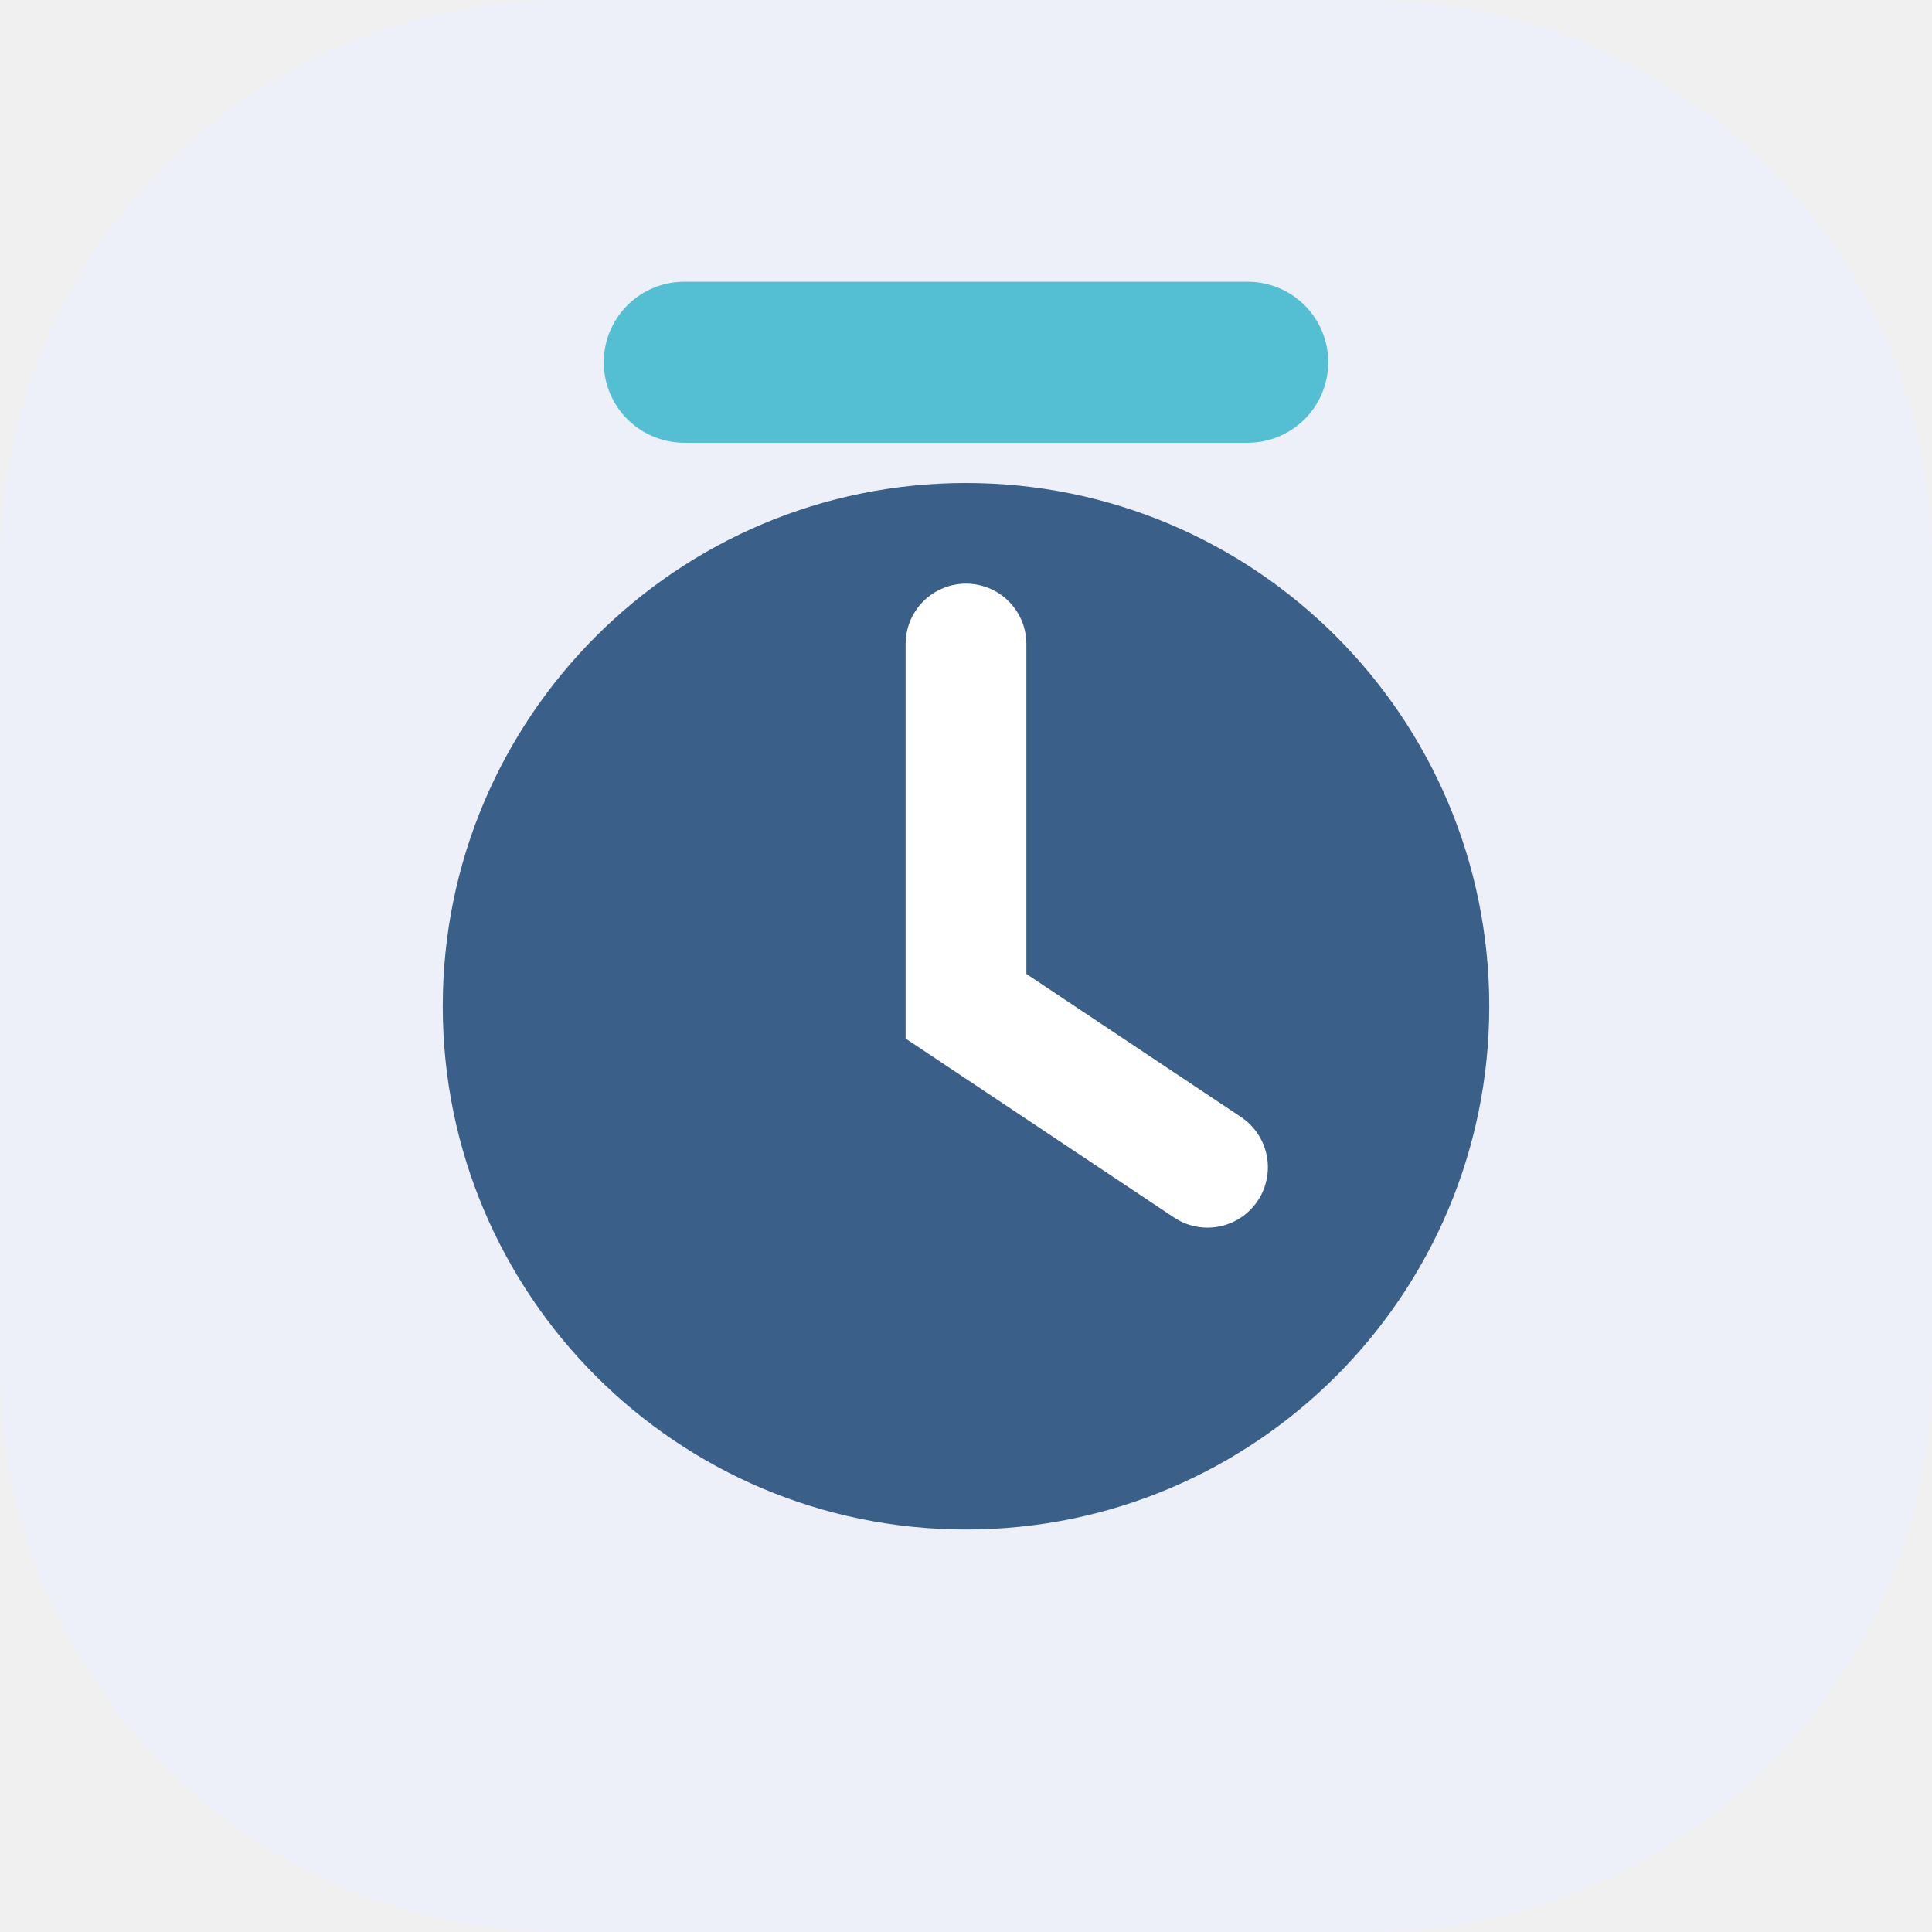
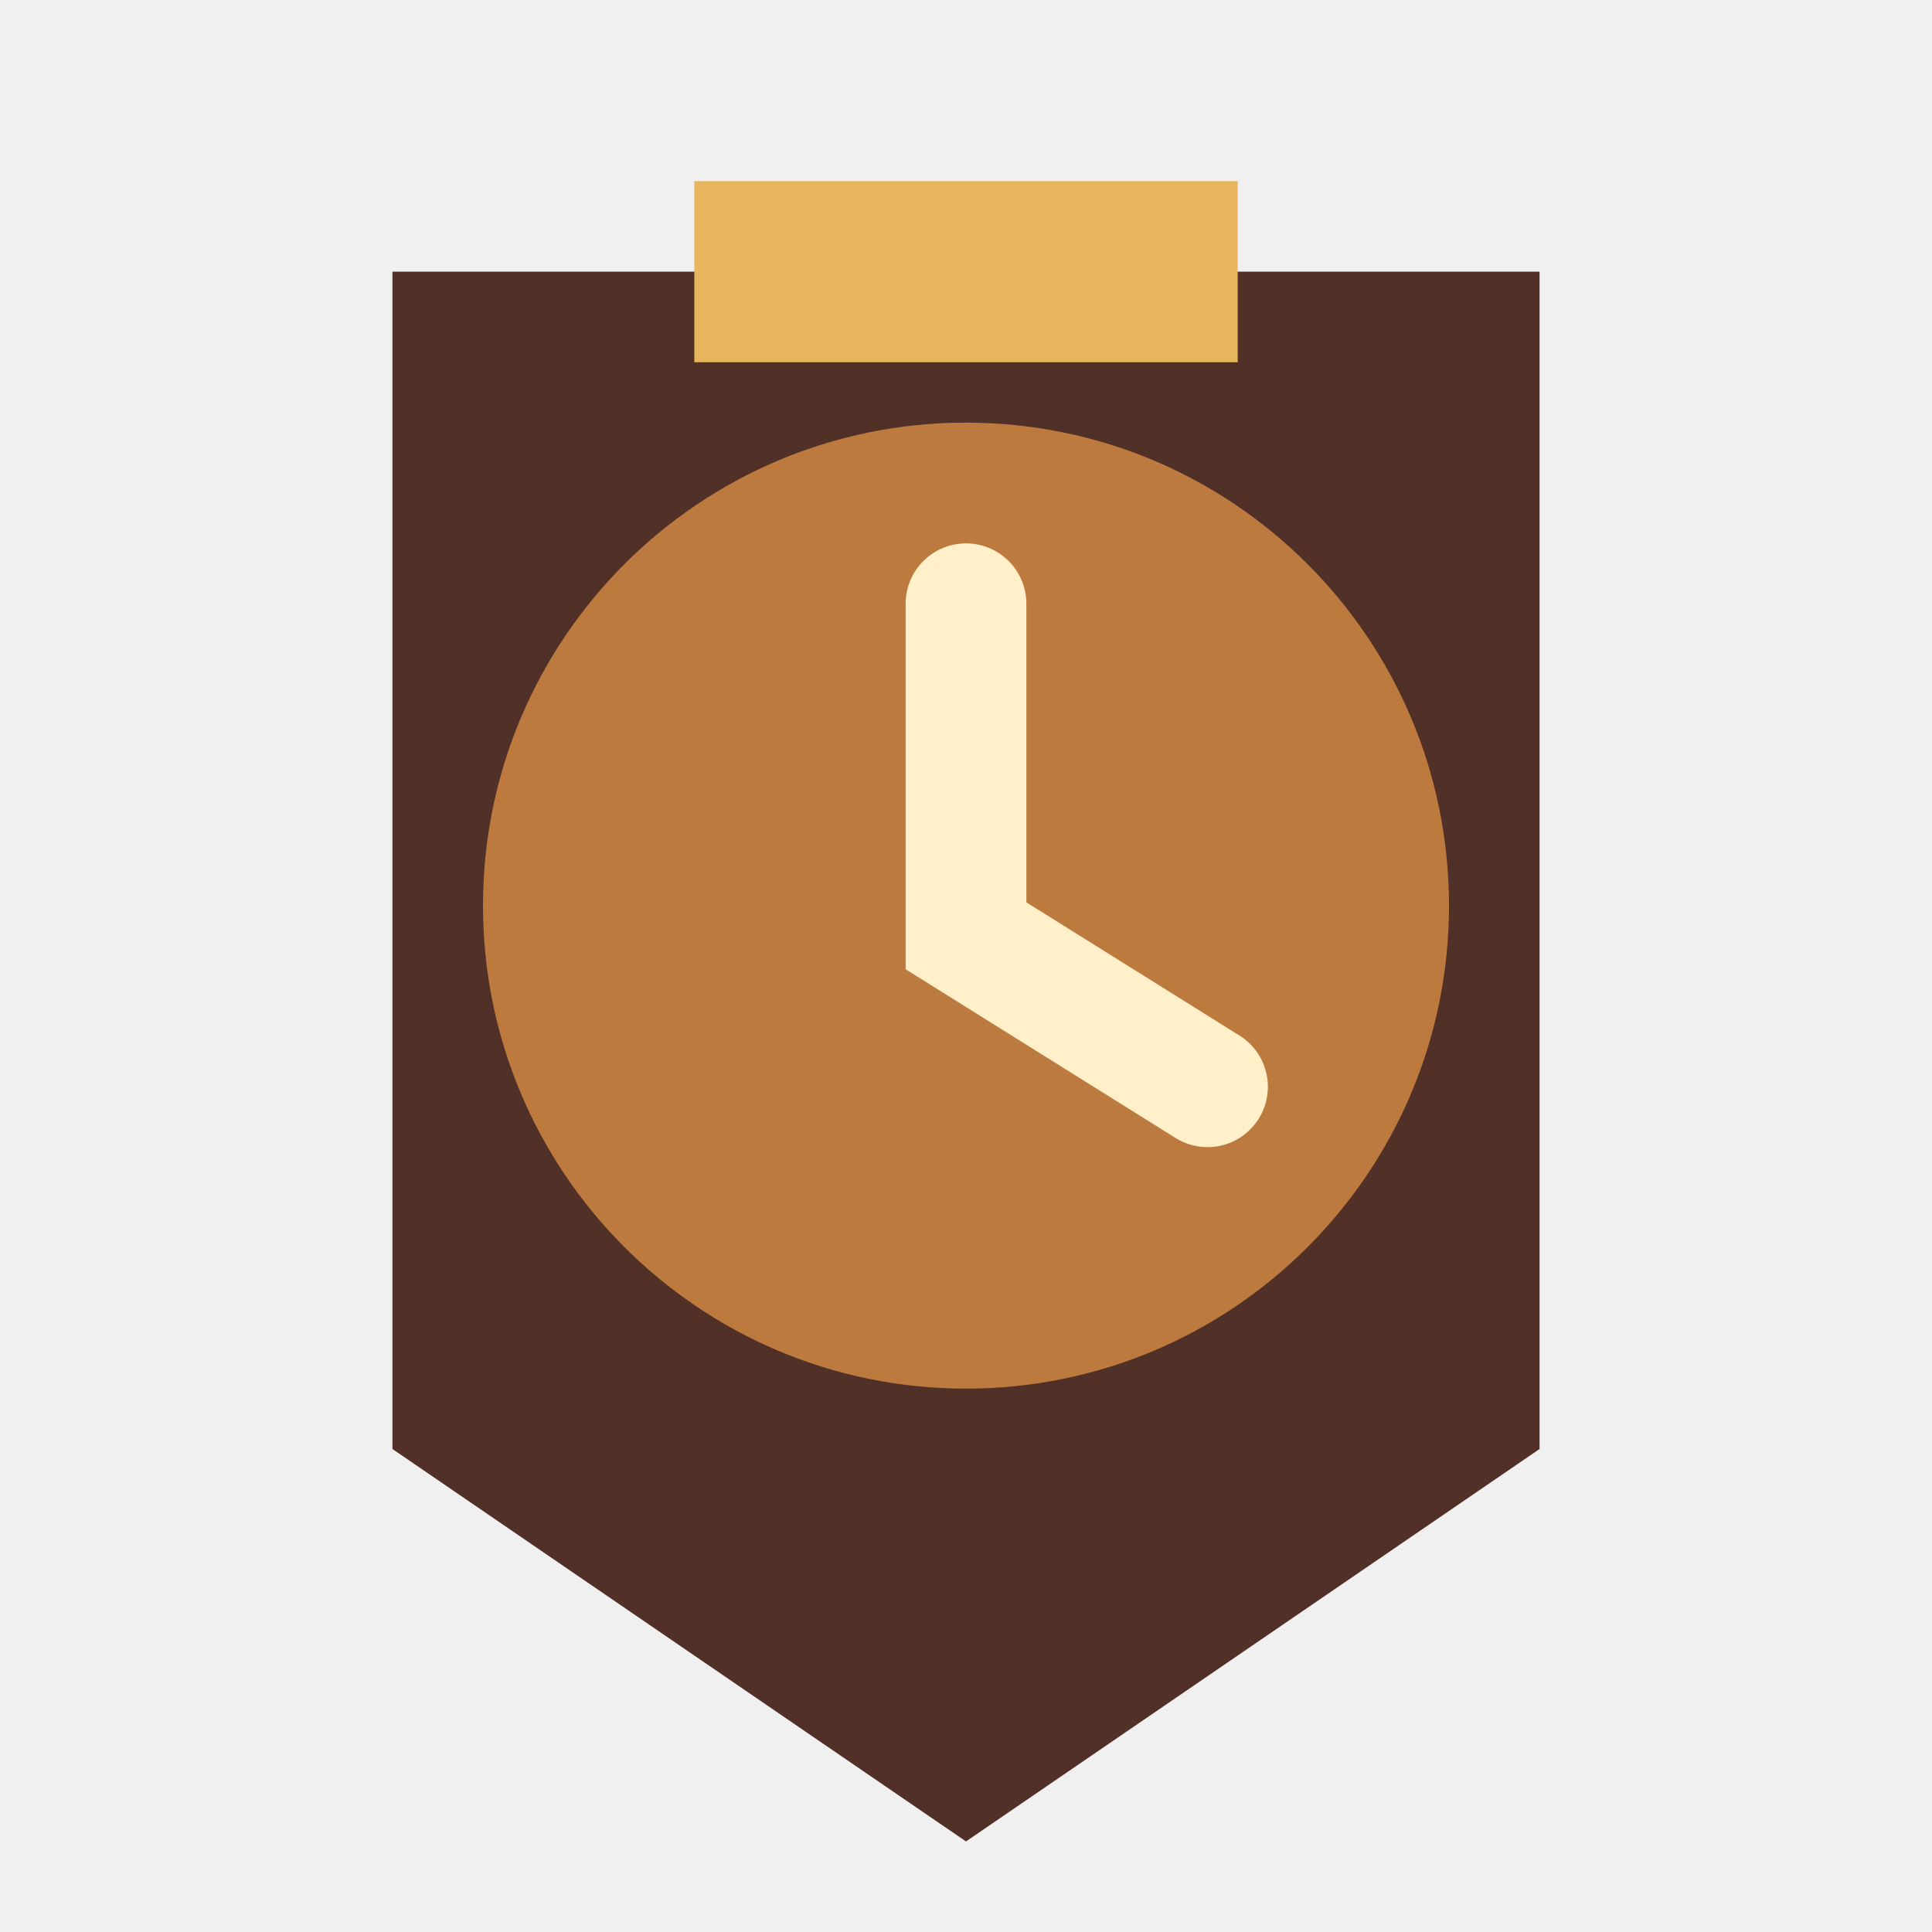
- <svg xmlns="http://www.w3.org/2000/svg" viewBox="0 0 48 48">
-   <rect width="48" height="48" rx="14" fill="#EDF0F8" />
-   <circle cx="24" cy="25" r="13" fill="#3A5F88" />
-   <path d="M24 16v9l6 4" fill="none" stroke="#fff" stroke-width="3" stroke-linecap="round" />
-   <path d="M17 9h14" stroke="#54BFD3" stroke-width="4" stroke-linecap="round" />
+ <svg xmlns="http://www.w3.org/2000/svg" viewBox="0 0 64 64">
+   <path fill="#513027" d="M13 9h38v39L32 61 13 48Z" />
+   <circle cx="32" cy="30" r="16" fill="#bd7a3f" />
+   <path d="M32 20v11l8 5" fill="none" stroke="#fff0c9" stroke-width="4" stroke-linecap="round" />
+   <path d="M23 9h18" stroke="#e7b55d" stroke-width="6" />
</svg>
